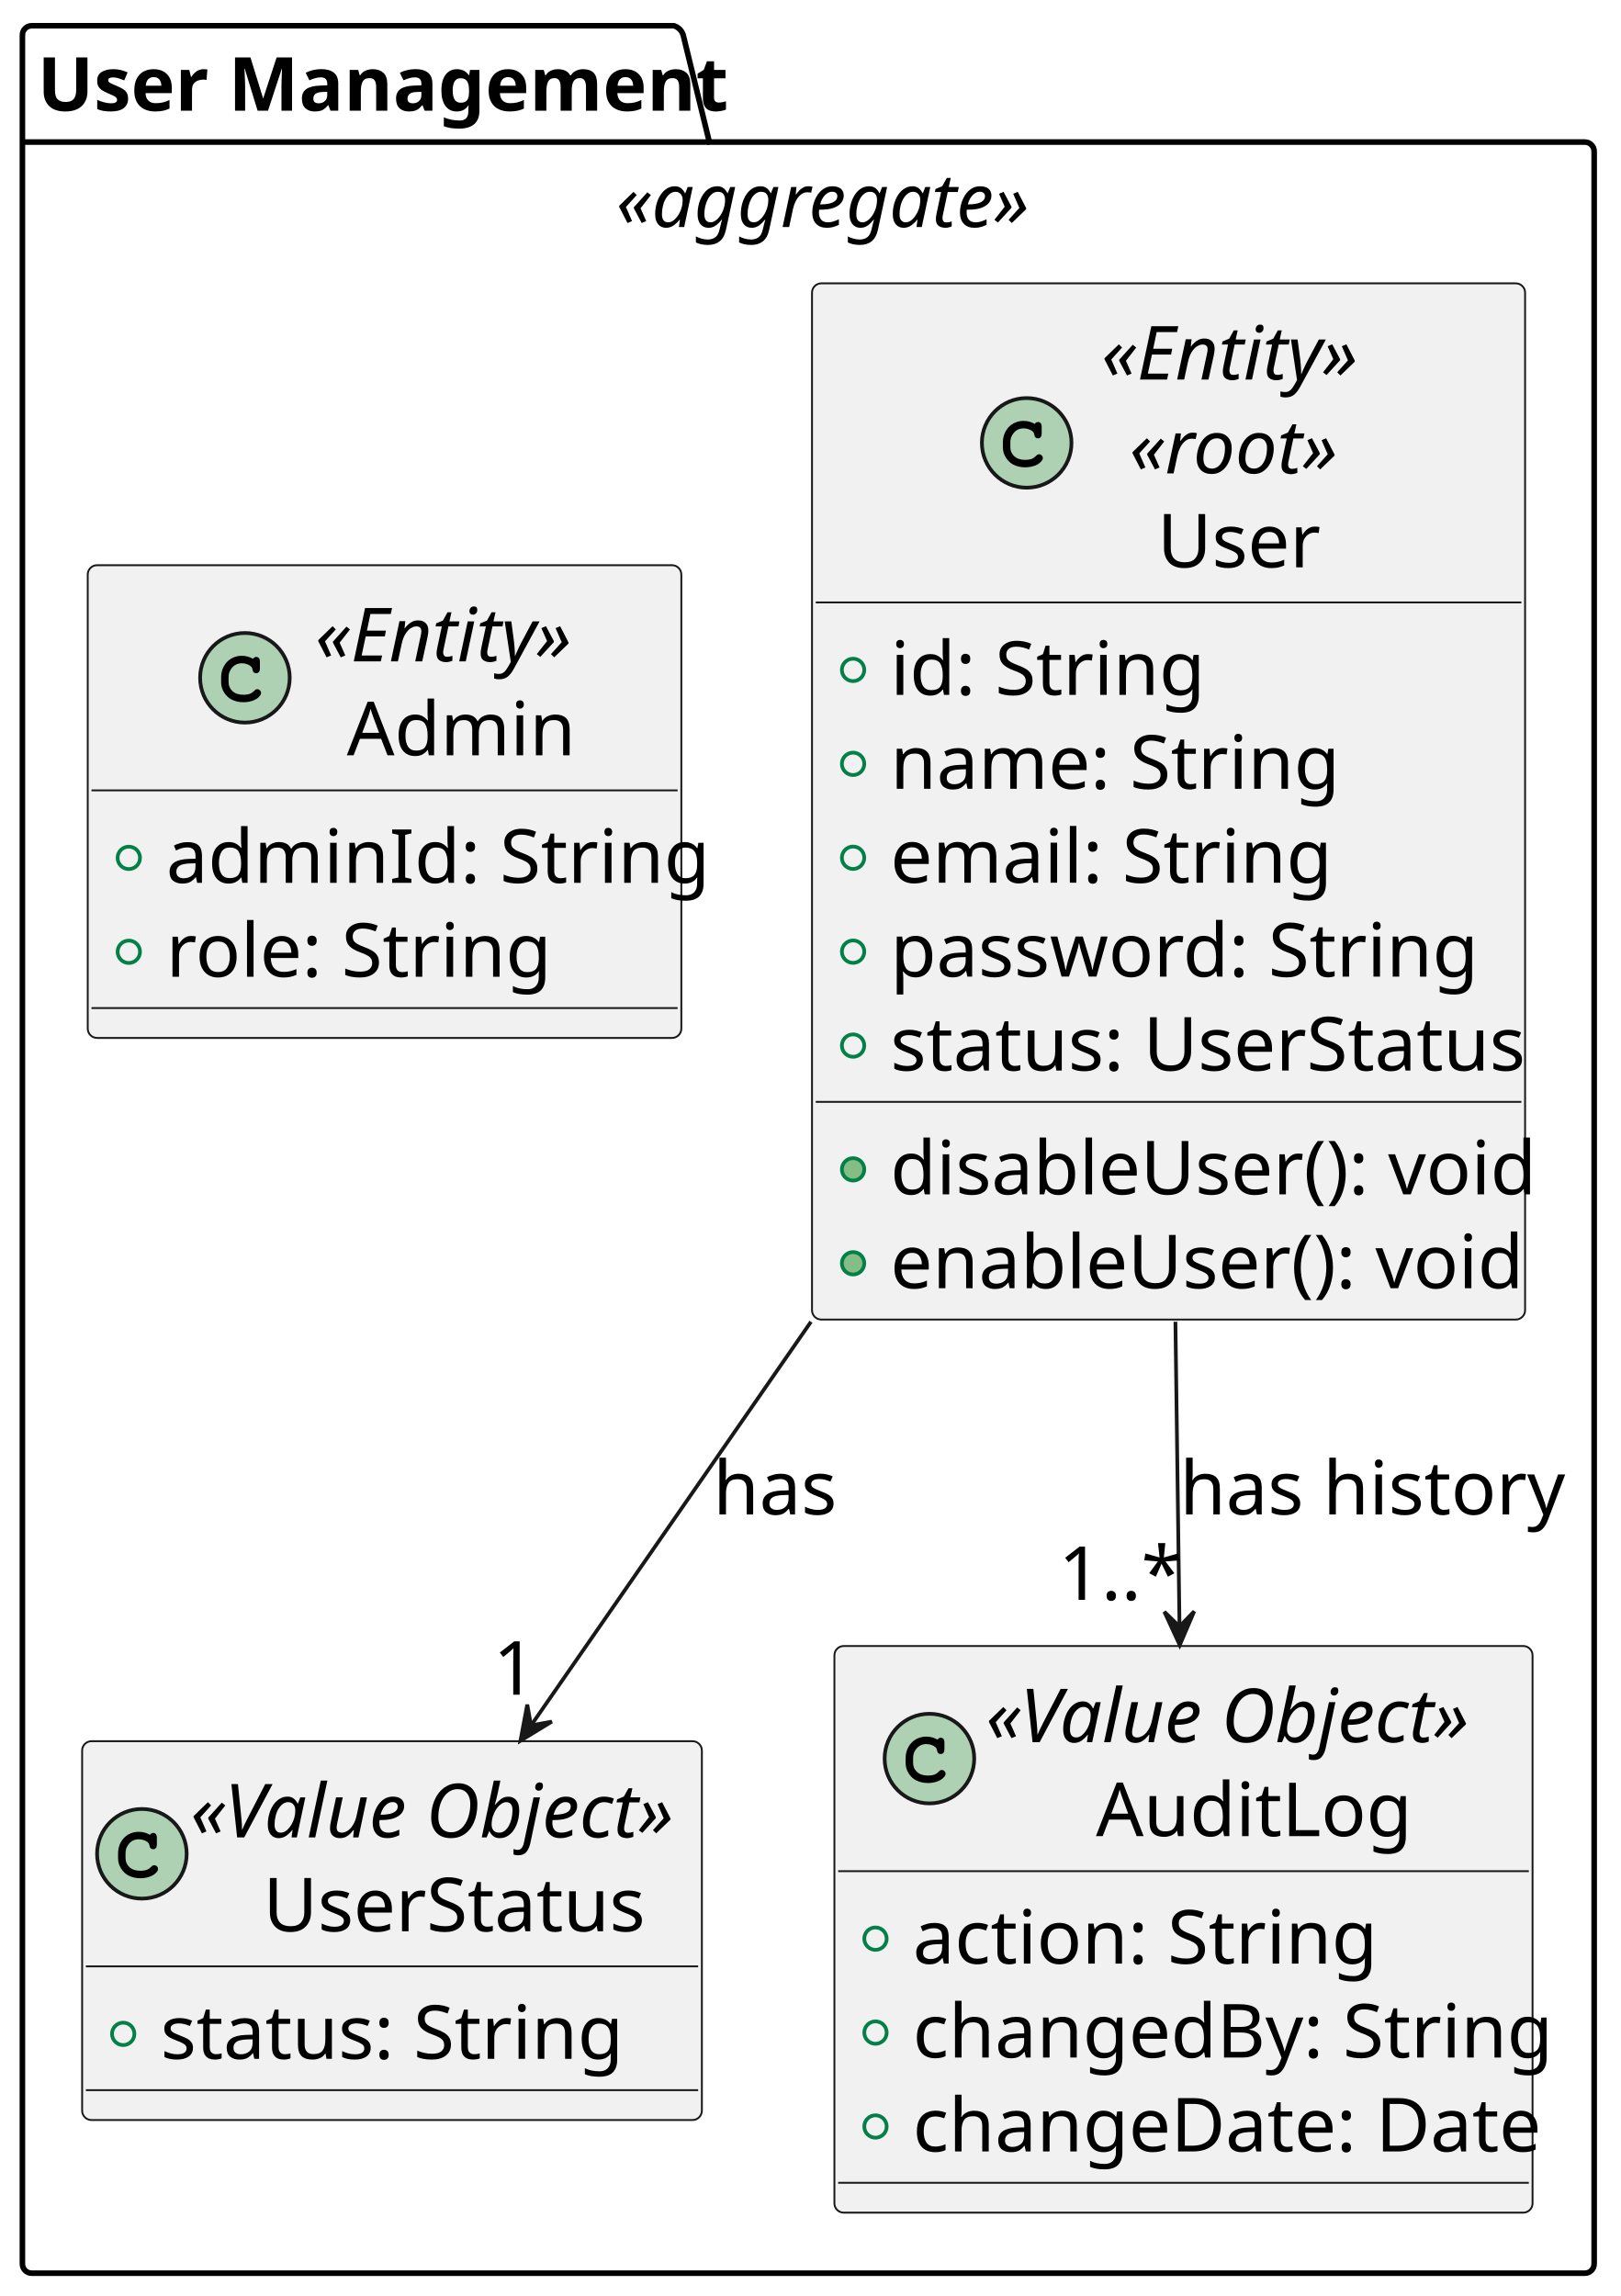
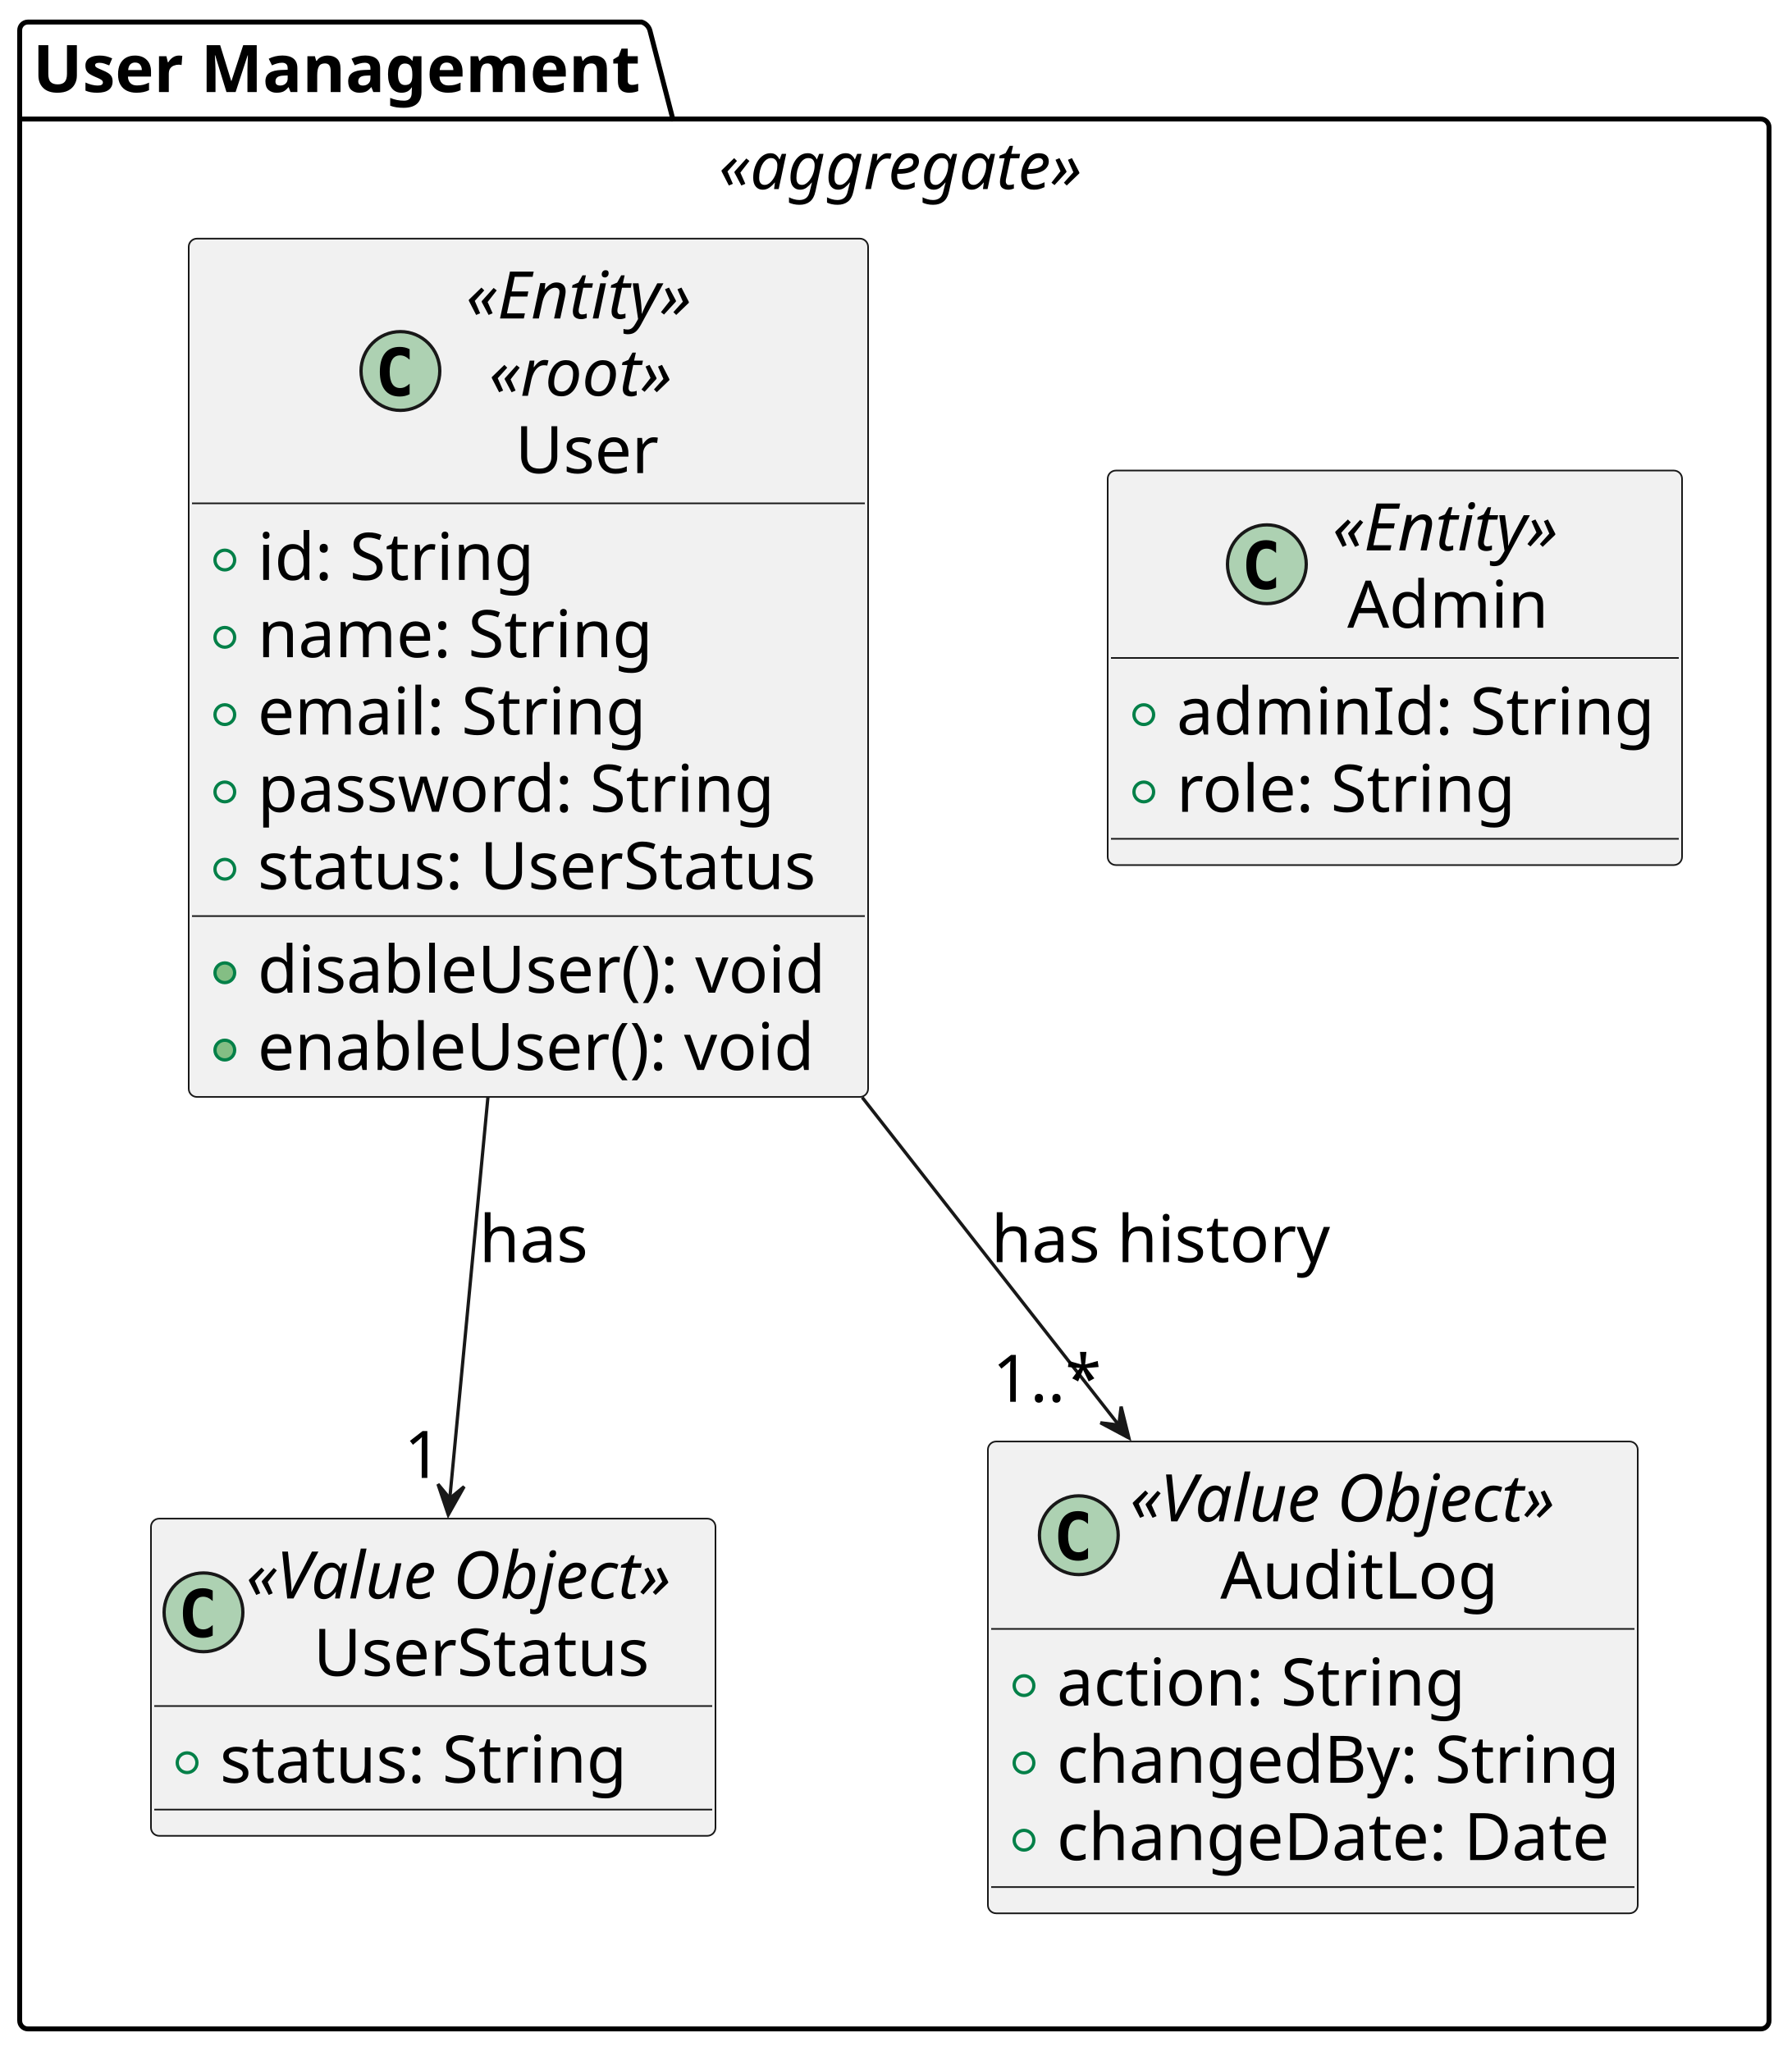
- <svg xmlns="http://www.w3.org/2000/svg" contentStyleType="text/css" height="615px" preserveAspectRatio="none" style="width:434px;height:615px;background:#FFFFFF;" version="1.1" viewBox="0 0 434 615" width="434px" zoomAndPan="magnify">
+ <svg xmlns="http://www.w3.org/2000/svg" contentStyleType="text/css" height="625px" preserveAspectRatio="none" style="width:546px;height:625px;background:#FFFFFF;" version="1.1" viewBox="0 0 546 625" width="546px" zoomAndPan="magnify">
  <defs />
  <g>
    <g id="cluster_User Management">
-       <path d="M8.5,6.894 L180.5,6.894 A3.75,3.75 0 0 1 183,9.395 L190,38.051 L424.5,38.051 A2.5,2.5 0 0 1 427,40.551 L427,606.394 A2.5,2.5 0 0 1 424.5,608.894 L8.5,608.894 A2.5,2.5 0 0 1 6,606.394 L6,9.395 A2.5,2.5 0 0 1 8.5,6.894 " fill="none" style="stroke:#000000;stroke-width:1.5;" />
-       <line style="stroke:#000000;stroke-width:1.5;" x1="6" x2="190" y1="38.051" y2="38.051" />
-       <text fill="#000000" font-family="sans-serif" font-size="20" font-weight="bold" lengthAdjust="spacing" textLength="171" x="10" y="29.656">User Management</text>
-       <text fill="#000000" font-family="sans-serif" font-size="20" font-style="italic" lengthAdjust="spacing" textLength="111" x="165" y="60.812">«aggregate»</text>
+       <path d="M8.5,6.719 L195.5,6.719 A3.75,3.75 0 0 1 198,9.219 L205,36.273 L536.5,36.273 A2.5,2.5 0 0 1 539,38.773 L539,615.769 A2.5,2.5 0 0 1 536.5,618.269 L8.5,618.269 A2.5,2.5 0 0 1 6,615.769 L6,9.219 A2.5,2.5 0 0 1 8.5,6.719 " fill="none" style="stroke:#000000;stroke-width:1.5;" />
+       <line style="stroke:#000000;stroke-width:1.5;" x1="6" x2="205" y1="36.273" y2="36.273" />
+       <text fill="#000000" font-family="sans-serif" font-size="20" font-weight="bold" lengthAdjust="spacing" textLength="186" x="10" y="28.055">User Management</text>
+       <text fill="#000000" font-family="sans-serif" font-size="20" font-style="italic" lengthAdjust="spacing" textLength="115" x="219" y="57.609">«aggregate»</text>
    </g>
    <g id="elem_User">
-       <rect codeLine="4" fill="#F1F1F1" height="277.562" id="User" rx="2.5" ry="2.5" style="stroke:#181818;stroke-width:0.5;" width="191" x="217.5" y="75.894" />
-       <ellipse cx="275" cy="118.629" fill="#ADD1B2" rx="12" ry="12" style="stroke:#181818;stroke-width:1.0;" />
-       <path d="M277.141,113.551 Q277.328,113.301 277.547,113.176 Q277.766,113.035 278.016,113.035 Q278.453,113.035 278.734,113.348 Q279.016,113.644 279.016,114.363 L279.016,116.066 Q279.016,116.785 278.734,117.098 Q278.453,117.41 278.016,117.41 Q277.625,117.41 277.375,117.176 Q277.125,116.957 277.016,116.348 Q276.953,115.926 276.734,115.707 Q276.344,115.269 275.625,115.004 Q274.906,114.738 274.188,114.738 Q273.281,114.738 272.531,115.129 Q271.781,115.519 271.203,116.41 Q270.625,117.285 270.625,118.488 L270.625,119.785 Q270.625,121.238 271.672,122.207 Q272.734,123.176 274.594,123.176 Q275.703,123.176 276.484,122.863 Q276.922,122.691 277.438,122.176 Q277.75,121.863 277.922,121.769 Q278.094,121.676 278.328,121.676 Q278.719,121.676 279.016,121.988 Q279.328,122.285 279.328,122.691 Q279.328,123.098 278.922,123.566 Q278.328,124.254 277.391,124.644 Q276.125,125.176 274.609,125.176 Q272.828,125.176 271.406,124.441 Q270.25,123.848 269.438,122.582 Q268.625,121.316 268.625,119.832 L268.625,118.473 Q268.625,116.91 269.344,115.566 Q270.078,114.207 271.359,113.473 Q272.656,112.738 274.109,112.738 Q274.969,112.738 275.719,112.941 Q276.484,113.144 277.141,113.551 Z " fill="#000000" />
-       <text fill="#000000" font-family="sans-serif" font-size="20" font-style="italic" lengthAdjust="spacing" textLength="71" x="295" y="101.656">«Entity»</text>
-       <text fill="#000000" font-family="sans-serif" font-size="20" font-style="italic" lengthAdjust="spacing" textLength="56" x="302.5" y="126.812">«root»</text>
-       <text fill="#000000" font-family="sans-serif" font-size="20" lengthAdjust="spacing" textLength="41" x="310" y="151.969">User</text>
-       <line style="stroke:#181818;stroke-width:0.5;" x1="218.5" x2="407.5" y1="161.363" y2="161.363" />
-       <ellipse cx="228.5" cy="179.441" fill="none" rx="3" ry="3" style="stroke:#038048;stroke-width:1.0;" />
-       <text fill="#000000" font-family="sans-serif" font-size="20" lengthAdjust="spacing" textLength="78" x="238.5" y="186.125">id: String</text>
-       <ellipse cx="228.5" cy="204.598" fill="none" rx="3" ry="3" style="stroke:#038048;stroke-width:1.0;" />
-       <text fill="#000000" font-family="sans-serif" font-size="20" lengthAdjust="spacing" textLength="111" x="238.5" y="211.281">name: String</text>
-       <ellipse cx="228.5" cy="229.754" fill="none" rx="3" ry="3" style="stroke:#038048;stroke-width:1.0;" />
-       <text fill="#000000" font-family="sans-serif" font-size="20" lengthAdjust="spacing" textLength="109" x="238.5" y="236.438">email: String</text>
-       <ellipse cx="228.5" cy="254.91" fill="none" rx="3" ry="3" style="stroke:#038048;stroke-width:1.0;" />
-       <text fill="#000000" font-family="sans-serif" font-size="20" lengthAdjust="spacing" textLength="149" x="238.5" y="261.594">password: String</text>
-       <ellipse cx="228.5" cy="280.066" fill="none" rx="3" ry="3" style="stroke:#038048;stroke-width:1.0;" />
-       <text fill="#000000" font-family="sans-serif" font-size="20" lengthAdjust="spacing" textLength="162" x="238.5" y="286.75">status: UserStatus</text>
-       <line style="stroke:#181818;stroke-width:0.5;" x1="218.5" x2="407.5" y1="295.144" y2="295.144" />
-       <ellipse cx="228.5" cy="313.223" fill="#84BE84" rx="3" ry="3" style="stroke:#038048;stroke-width:1.0;" />
-       <text fill="#000000" font-family="sans-serif" font-size="20" lengthAdjust="spacing" textLength="164" x="238.5" y="319.906">disableUser(): void</text>
-       <ellipse cx="228.5" cy="338.379" fill="#84BE84" rx="3" ry="3" style="stroke:#038048;stroke-width:1.0;" />
-       <text fill="#000000" font-family="sans-serif" font-size="20" lengthAdjust="spacing" textLength="160" x="238.5" y="345.062">enableUser(): void</text>
+       <rect codeLine="4" fill="#F1F1F1" height="261.547" id="User" rx="2.5" ry="2.5" style="stroke:#181818;stroke-width:0.5;" width="207" x="57.5" y="72.719" />
+       <ellipse cx="122" cy="113.051" fill="#ADD1B2" rx="12" ry="12" style="stroke:#181818;stroke-width:1.0;" />
+       <path d="M124.807,120.131 Q124.123,120.482 123.371,120.658 Q122.619,120.834 121.789,120.834 Q118.84,120.834 117.287,118.891 Q115.734,116.947 115.734,113.275 Q115.734,109.594 117.287,107.65 Q118.84,105.707 121.789,105.707 Q122.619,105.707 123.381,105.883 Q124.143,106.059 124.807,106.41 L124.807,109.613 Q124.064,108.93 123.366,108.612 Q122.668,108.295 121.926,108.295 Q120.344,108.295 119.538,109.55 Q118.732,110.805 118.732,113.275 Q118.732,115.736 119.538,116.991 Q120.344,118.246 121.926,118.246 Q122.668,118.246 123.366,117.929 Q124.064,117.611 124.807,116.928 Z " fill="#000000" />
+       <text fill="#000000" font-family="sans-serif" font-size="20" font-style="italic" lengthAdjust="spacing" textLength="73" x="142" y="97.055">«Entity»</text>
+       <text fill="#000000" font-family="sans-serif" font-size="20" font-style="italic" lengthAdjust="spacing" textLength="59" x="149" y="120.609">«root»</text>
+       <text fill="#000000" font-family="sans-serif" font-size="20" lengthAdjust="spacing" textLength="43" x="157" y="144.164">User</text>
+       <line style="stroke:#181818;stroke-width:0.5;" x1="58.5" x2="263.5" y1="153.383" y2="153.383" />
+       <ellipse cx="68.5" cy="170.66" fill="none" rx="3" ry="3" style="stroke:#038048;stroke-width:1.0;" />
+       <text fill="#000000" font-family="sans-serif" font-size="20" lengthAdjust="spacing" textLength="87" x="78.5" y="176.719">id: String</text>
+       <ellipse cx="68.5" cy="194.215" fill="none" rx="3" ry="3" style="stroke:#038048;stroke-width:1.0;" />
+       <text fill="#000000" font-family="sans-serif" font-size="20" lengthAdjust="spacing" textLength="121" x="78.5" y="200.273">name: String</text>
+       <ellipse cx="68.5" cy="217.769" fill="none" rx="3" ry="3" style="stroke:#038048;stroke-width:1.0;" />
+       <text fill="#000000" font-family="sans-serif" font-size="20" lengthAdjust="spacing" textLength="121" x="78.5" y="223.828">email: String</text>
+       <ellipse cx="68.5" cy="241.324" fill="none" rx="3" ry="3" style="stroke:#038048;stroke-width:1.0;" />
+       <text fill="#000000" font-family="sans-serif" font-size="20" lengthAdjust="spacing" textLength="160" x="78.5" y="247.383">password: String</text>
+       <ellipse cx="68.5" cy="264.879" fill="none" rx="3" ry="3" style="stroke:#038048;stroke-width:1.0;" />
+       <text fill="#000000" font-family="sans-serif" font-size="20" lengthAdjust="spacing" textLength="170" x="78.5" y="270.938">status: UserStatus</text>
+       <line style="stroke:#181818;stroke-width:0.5;" x1="58.5" x2="263.5" y1="279.156" y2="279.156" />
+       <ellipse cx="68.5" cy="296.434" fill="#84BE84" rx="3" ry="3" style="stroke:#038048;stroke-width:1.0;" />
+       <text fill="#000000" font-family="sans-serif" font-size="20" lengthAdjust="spacing" textLength="180" x="78.5" y="302.492">disableUser(): void</text>
+       <ellipse cx="68.5" cy="319.988" fill="#84BE84" rx="3" ry="3" style="stroke:#038048;stroke-width:1.0;" />
+       <text fill="#000000" font-family="sans-serif" font-size="20" lengthAdjust="spacing" textLength="174" x="78.5" y="326.047">enableUser(): void</text>
    </g>
    <g id="elem_UserStatus">
-       <rect codeLine="14" fill="#F1F1F1" height="101.469" id="UserStatus" rx="2.5" ry="2.5" style="stroke:#181818;stroke-width:0.5;" width="166" x="22" y="466.394" />
-       <ellipse cx="38" cy="496.551" fill="#ADD1B2" rx="12" ry="12" style="stroke:#181818;stroke-width:1.0;" />
-       <path d="M40.141,491.473 Q40.328,491.223 40.547,491.098 Q40.766,490.957 41.016,490.957 Q41.453,490.957 41.734,491.269 Q42.016,491.566 42.016,492.285 L42.016,493.988 Q42.016,494.707 41.734,495.019 Q41.453,495.332 41.016,495.332 Q40.625,495.332 40.375,495.098 Q40.125,494.879 40.016,494.269 Q39.953,493.848 39.734,493.629 Q39.344,493.191 38.625,492.926 Q37.906,492.66 37.188,492.66 Q36.281,492.66 35.531,493.051 Q34.781,493.441 34.203,494.332 Q33.625,495.207 33.625,496.41 L33.625,497.707 Q33.625,499.16 34.672,500.129 Q35.734,501.098 37.594,501.098 Q38.703,501.098 39.484,500.785 Q39.922,500.613 40.438,500.098 Q40.75,499.785 40.922,499.691 Q41.094,499.598 41.328,499.598 Q41.719,499.598 42.016,499.91 Q42.328,500.207 42.328,500.613 Q42.328,501.019 41.922,501.488 Q41.328,502.176 40.391,502.566 Q39.125,503.098 37.609,503.098 Q35.828,503.098 34.406,502.363 Q33.25,501.769 32.438,500.504 Q31.625,499.238 31.625,497.754 L31.625,496.394 Q31.625,494.832 32.344,493.488 Q33.078,492.129 34.359,491.394 Q35.656,490.66 37.109,490.66 Q37.969,490.66 38.719,490.863 Q39.484,491.066 40.141,491.473 Z " fill="#000000" />
-       <text fill="#000000" font-family="sans-serif" font-size="20" font-style="italic" lengthAdjust="spacing" textLength="136" x="51" y="492.156">«Value Object»</text>
-       <text fill="#000000" font-family="sans-serif" font-size="20" lengthAdjust="spacing" textLength="97" x="70.5" y="517.312">UserStatus</text>
-       <line style="stroke:#181818;stroke-width:0.5;" x1="23" x2="187" y1="526.707" y2="526.707" />
-       <ellipse cx="33" cy="544.785" fill="none" rx="3" ry="3" style="stroke:#038048;stroke-width:1.0;" />
-       <text fill="#000000" font-family="sans-serif" font-size="20" lengthAdjust="spacing" textLength="116" x="43" y="551.469">status: String</text>
-       <line style="stroke:#181818;stroke-width:0.5;" x1="23" x2="187" y1="559.863" y2="559.863" />
+       <rect codeLine="14" fill="#F1F1F1" height="96.664" id="UserStatus" rx="2.5" ry="2.5" style="stroke:#181818;stroke-width:0.5;" width="172" x="46" y="462.769" />
+       <ellipse cx="62" cy="491.323" fill="#ADD1B2" rx="12" ry="12" style="stroke:#181818;stroke-width:1.0;" />
+       <path d="M64.807,498.404 Q64.123,498.755 63.371,498.931 Q62.619,499.107 61.789,499.107 Q58.84,499.107 57.287,497.163 Q55.734,495.22 55.734,491.548 Q55.734,487.866 57.287,485.923 Q58.84,483.98 61.789,483.98 Q62.619,483.98 63.381,484.156 Q64.143,484.331 64.807,484.683 L64.807,487.886 Q64.064,487.202 63.366,486.885 Q62.668,486.568 61.926,486.568 Q60.344,486.568 59.538,487.822 Q58.732,489.077 58.732,491.548 Q58.732,494.009 59.538,495.264 Q60.344,496.519 61.926,496.519 Q62.668,496.519 63.366,496.201 Q64.064,495.884 64.807,495.2 Z " fill="#000000" />
+       <text fill="#000000" font-family="sans-serif" font-size="20" font-style="italic" lengthAdjust="spacing" textLength="142" x="75" y="487.105">«Value Object»</text>
+       <text fill="#000000" font-family="sans-serif" font-size="20" lengthAdjust="spacing" textLength="101" x="95.5" y="510.659">UserStatus</text>
+       <line style="stroke:#181818;stroke-width:0.5;" x1="47" x2="217" y1="519.878" y2="519.878" />
+       <ellipse cx="57" cy="537.155" fill="none" rx="3" ry="3" style="stroke:#038048;stroke-width:1.0;" />
+       <text fill="#000000" font-family="sans-serif" font-size="20" lengthAdjust="spacing" textLength="125" x="67" y="543.214">status: String</text>
+       <line style="stroke:#181818;stroke-width:0.5;" x1="47" x2="217" y1="551.433" y2="551.433" />
    </g>
    <g id="elem_Admin">
-       <rect codeLine="18" fill="#F1F1F1" height="126.625" id="Admin" rx="2.5" ry="2.5" style="stroke:#181818;stroke-width:0.5;" width="159" x="23.5" y="151.394" />
-       <ellipse cx="65.6" cy="181.551" fill="#ADD1B2" rx="12" ry="12" style="stroke:#181818;stroke-width:1.0;" />
-       <path d="M67.741,176.473 Q67.928,176.223 68.147,176.098 Q68.366,175.957 68.616,175.957 Q69.053,175.957 69.334,176.269 Q69.616,176.566 69.616,177.285 L69.616,178.988 Q69.616,179.707 69.334,180.019 Q69.053,180.332 68.616,180.332 Q68.225,180.332 67.975,180.098 Q67.725,179.879 67.616,179.269 Q67.553,178.848 67.334,178.629 Q66.944,178.191 66.225,177.926 Q65.506,177.66 64.787,177.66 Q63.881,177.66 63.131,178.051 Q62.381,178.441 61.803,179.332 Q61.225,180.207 61.225,181.41 L61.225,182.707 Q61.225,184.16 62.272,185.129 Q63.334,186.098 65.194,186.098 Q66.303,186.098 67.084,185.785 Q67.522,185.613 68.037,185.098 Q68.35,184.785 68.522,184.691 Q68.694,184.598 68.928,184.598 Q69.319,184.598 69.616,184.91 Q69.928,185.207 69.928,185.613 Q69.928,186.019 69.522,186.488 Q68.928,187.176 67.991,187.566 Q66.725,188.098 65.209,188.098 Q63.428,188.098 62.006,187.363 Q60.85,186.769 60.038,185.504 Q59.225,184.238 59.225,182.754 L59.225,181.394 Q59.225,179.832 59.944,178.488 Q60.678,177.129 61.959,176.394 Q63.256,175.66 64.709,175.66 Q65.569,175.66 66.319,175.863 Q67.084,176.066 67.741,176.473 Z " fill="#000000" />
-       <text fill="#000000" font-family="sans-serif" font-size="20" font-style="italic" lengthAdjust="spacing" textLength="71" x="84.4" y="177.156">«Entity»</text>
-       <text fill="#000000" font-family="sans-serif" font-size="20" lengthAdjust="spacing" textLength="54" x="92.9" y="202.312">Admin</text>
-       <line style="stroke:#181818;stroke-width:0.5;" x1="24.5" x2="181.5" y1="211.707" y2="211.707" />
-       <ellipse cx="34.5" cy="229.785" fill="none" rx="3" ry="3" style="stroke:#038048;stroke-width:1.0;" />
-       <text fill="#000000" font-family="sans-serif" font-size="20" lengthAdjust="spacing" textLength="132" x="44.5" y="236.469">adminId: String</text>
-       <ellipse cx="34.5" cy="254.941" fill="none" rx="3" ry="3" style="stroke:#038048;stroke-width:1.0;" />
-       <text fill="#000000" font-family="sans-serif" font-size="20" lengthAdjust="spacing" textLength="96" x="44.5" y="261.625">role: String</text>
-       <line style="stroke:#181818;stroke-width:0.5;" x1="24.5" x2="181.5" y1="270.019" y2="270.019" />
+       <rect codeLine="18" fill="#F1F1F1" height="120.219" id="Admin" rx="2.5" ry="2.5" style="stroke:#181818;stroke-width:0.5;" width="175" x="337.5" y="143.389" />
+       <ellipse cx="386" cy="171.943" fill="#ADD1B2" rx="12" ry="12" style="stroke:#181818;stroke-width:1.0;" />
+       <path d="M388.807,179.024 Q388.123,179.375 387.371,179.551 Q386.619,179.727 385.789,179.727 Q382.84,179.727 381.287,177.783 Q379.734,175.84 379.734,172.168 Q379.734,168.486 381.287,166.543 Q382.84,164.6 385.789,164.6 Q386.619,164.6 387.381,164.775 Q388.143,164.951 388.807,165.303 L388.807,168.506 Q388.065,167.822 387.366,167.505 Q386.668,167.188 385.926,167.188 Q384.344,167.188 383.538,168.442 Q382.732,169.697 382.732,172.168 Q382.732,174.629 383.538,175.884 Q384.344,177.139 385.926,177.139 Q386.668,177.139 387.366,176.821 Q388.065,176.504 388.807,175.82 Z " fill="#000000" />
+       <text fill="#000000" font-family="sans-serif" font-size="20" font-style="italic" lengthAdjust="spacing" textLength="73" x="406" y="167.725">«Entity»</text>
+       <text fill="#000000" font-family="sans-serif" font-size="20" lengthAdjust="spacing" textLength="64" x="410.5" y="191.279">Admin</text>
+       <line style="stroke:#181818;stroke-width:0.5;" x1="338.5" x2="511.5" y1="200.498" y2="200.498" />
+       <ellipse cx="348.5" cy="217.775" fill="none" rx="3" ry="3" style="stroke:#038048;stroke-width:1.0;" />
+       <text fill="#000000" font-family="sans-serif" font-size="20" lengthAdjust="spacing" textLength="148" x="358.5" y="223.834">adminId: String</text>
+       <ellipse cx="348.5" cy="241.33" fill="none" rx="3" ry="3" style="stroke:#038048;stroke-width:1.0;" />
+       <text fill="#000000" font-family="sans-serif" font-size="20" lengthAdjust="spacing" textLength="105" x="358.5" y="247.389">role: String</text>
+       <line style="stroke:#181818;stroke-width:0.5;" x1="338.5" x2="511.5" y1="255.607" y2="255.607" />
    </g>
    <g id="elem_AuditLog">
-       <rect codeLine="23" fill="#F1F1F1" height="151.781" id="AuditLog" rx="2.5" ry="2.5" style="stroke:#181818;stroke-width:0.5;" width="187" x="223.5" y="440.894" />
-       <ellipse cx="248.95" cy="471.051" fill="#ADD1B2" rx="12" ry="12" style="stroke:#181818;stroke-width:1.0;" />
-       <path d="M251.091,465.973 Q251.278,465.723 251.497,465.598 Q251.716,465.457 251.966,465.457 Q252.403,465.457 252.684,465.769 Q252.966,466.066 252.966,466.785 L252.966,468.488 Q252.966,469.207 252.684,469.519 Q252.403,469.832 251.966,469.832 Q251.575,469.832 251.325,469.598 Q251.075,469.379 250.966,468.769 Q250.903,468.348 250.684,468.129 Q250.294,467.691 249.575,467.426 Q248.856,467.16 248.137,467.16 Q247.231,467.16 246.481,467.551 Q245.731,467.941 245.153,468.832 Q244.575,469.707 244.575,470.91 L244.575,472.207 Q244.575,473.66 245.622,474.629 Q246.684,475.598 248.544,475.598 Q249.653,475.598 250.434,475.285 Q250.872,475.113 251.387,474.598 Q251.7,474.285 251.872,474.191 Q252.044,474.098 252.278,474.098 Q252.669,474.098 252.966,474.41 Q253.278,474.707 253.278,475.113 Q253.278,475.519 252.872,475.988 Q252.278,476.676 251.341,477.066 Q250.075,477.598 248.559,477.598 Q246.778,477.598 245.356,476.863 Q244.2,476.269 243.387,475.004 Q242.575,473.738 242.575,472.254 L242.575,470.894 Q242.575,469.332 243.294,467.988 Q244.028,466.629 245.309,465.894 Q246.606,465.16 248.059,465.16 Q248.919,465.16 249.669,465.363 Q250.434,465.566 251.091,465.973 Z " fill="#000000" />
-       <text fill="#000000" font-family="sans-serif" font-size="20" font-style="italic" lengthAdjust="spacing" textLength="136" x="264.05" y="466.656">«Value Object»</text>
-       <text fill="#000000" font-family="sans-serif" font-size="20" lengthAdjust="spacing" textLength="77" x="293.55" y="491.812">AuditLog</text>
-       <line style="stroke:#181818;stroke-width:0.5;" x1="224.5" x2="409.5" y1="501.207" y2="501.207" />
-       <ellipse cx="234.5" cy="519.285" fill="none" rx="3" ry="3" style="stroke:#038048;stroke-width:1.0;" />
-       <text fill="#000000" font-family="sans-serif" font-size="20" lengthAdjust="spacing" textLength="115" x="244.5" y="525.969">action: String</text>
-       <ellipse cx="234.5" cy="544.441" fill="none" rx="3" ry="3" style="stroke:#038048;stroke-width:1.0;" />
-       <text fill="#000000" font-family="sans-serif" font-size="20" lengthAdjust="spacing" textLength="160" x="244.5" y="551.125">changedBy: String</text>
-       <ellipse cx="234.5" cy="569.598" fill="none" rx="3" ry="3" style="stroke:#038048;stroke-width:1.0;" />
-       <text fill="#000000" font-family="sans-serif" font-size="20" lengthAdjust="spacing" textLength="159" x="244.5" y="576.281">changeDate: Date</text>
-       <line style="stroke:#181818;stroke-width:0.5;" x1="224.5" x2="409.5" y1="584.676" y2="584.676" />
+       <rect codeLine="23" fill="#F1F1F1" height="143.773" id="AuditLog" rx="2.5" ry="2.5" style="stroke:#181818;stroke-width:0.5;" width="198" x="301" y="439.269" />
+       <ellipse cx="328.7" cy="467.823" fill="#ADD1B2" rx="12" ry="12" style="stroke:#181818;stroke-width:1.0;" />
+       <path d="M331.507,474.904 Q330.823,475.255 330.071,475.431 Q329.319,475.607 328.489,475.607 Q325.54,475.607 323.987,473.663 Q322.434,471.72 322.434,468.048 Q322.434,464.366 323.987,462.423 Q325.54,460.48 328.489,460.48 Q329.319,460.48 330.081,460.656 Q330.843,460.831 331.507,461.183 L331.507,464.386 Q330.764,463.702 330.066,463.385 Q329.368,463.068 328.626,463.068 Q327.044,463.068 326.238,464.322 Q325.432,465.577 325.432,468.048 Q325.432,470.509 326.238,471.764 Q327.044,473.019 328.626,473.019 Q329.368,473.019 330.066,472.701 Q330.764,472.384 331.507,471.7 Z " fill="#000000" />
+       <text fill="#000000" font-family="sans-serif" font-size="20" font-style="italic" lengthAdjust="spacing" textLength="142" x="344.3" y="463.605">«Value Object»</text>
+       <text fill="#000000" font-family="sans-serif" font-size="20" lengthAdjust="spacing" textLength="87" x="371.8" y="487.159">AuditLog</text>
+       <line style="stroke:#181818;stroke-width:0.5;" x1="302" x2="498" y1="496.378" y2="496.378" />
+       <ellipse cx="312" cy="513.655" fill="none" rx="3" ry="3" style="stroke:#038048;stroke-width:1.0;" />
+       <text fill="#000000" font-family="sans-serif" font-size="20" lengthAdjust="spacing" textLength="126" x="322" y="519.714">action: String</text>
+       <ellipse cx="312" cy="537.21" fill="none" rx="3" ry="3" style="stroke:#038048;stroke-width:1.0;" />
+       <text fill="#000000" font-family="sans-serif" font-size="20" lengthAdjust="spacing" textLength="171" x="322" y="543.269">changedBy: String</text>
+       <ellipse cx="312" cy="560.765" fill="none" rx="3" ry="3" style="stroke:#038048;stroke-width:1.0;" />
+       <text fill="#000000" font-family="sans-serif" font-size="20" lengthAdjust="spacing" textLength="168" x="322" y="566.823">changeDate: Date</text>
+       <line style="stroke:#181818;stroke-width:0.5;" x1="302" x2="498" y1="575.042" y2="575.042" />
    </g>
    <g id="link_User_UserStatus">
-       <path codeLine="30" d="M217.22,354.045 C190.7,392.295 163.45,431.584 142.45,461.875 " fill="none" id="User-to-UserStatus" style="stroke:#181818;stroke-width:1.0;" />
-       <polygon fill="#181818" points="139.4,466.274,147.807,461.144,142.242,462.161,141.225,456.596,139.4,466.274" style="stroke:#181818;stroke-width:1.0;" />
-       <text fill="#000000" font-family="sans-serif" font-size="20" lengthAdjust="spacing" textLength="31" x="191" y="405.656">has</text>
-       <text fill="#000000" font-family="sans-serif" font-size="20" lengthAdjust="spacing" textLength="11" x="132.103" y="453.929">1</text>
+       <path codeLine="30" d="M148.66,334.399 C144.57,377.479 140.24,423.039 137.02,456.919 " fill="none" id="User-to-UserStatus" style="stroke:#181818;stroke-width:1.0;" />
+       <polygon fill="#181818" points="136.58,461.599,141.412,453.017,137.052,456.621,133.447,452.261,136.58,461.599" style="stroke:#181818;stroke-width:1.0;" />
+       <text fill="#000000" font-family="sans-serif" font-size="20" lengthAdjust="spacing" textLength="33" x="146" y="384.605">has</text>
+       <text fill="#000000" font-family="sans-serif" font-size="20" lengthAdjust="spacing" textLength="13" x="123.113" y="450.366">1</text>
    </g>
    <g id="link_User_AuditLog">
-       <path codeLine="31" d="M314.84,354.045 C315.21,381.894 315.59,410.295 315.93,435.365 " fill="none" id="User-to-AuditLog" style="stroke:#181818;stroke-width:1.0;" />
-       <polygon fill="#181818" points="316,440.664,319.871,431.608,315.929,435.665,311.872,431.723,316,440.664" style="stroke:#181818;stroke-width:1.0;" />
-       <text fill="#000000" font-family="sans-serif" font-size="20" lengthAdjust="spacing" textLength="95" x="316" y="405.656">has history</text>
-       <text fill="#000000" font-family="sans-serif" font-size="20" lengthAdjust="spacing" textLength="31" x="283.531" y="428.54">1..*</text>
+       <path codeLine="31" d="M262.7,334.399 C289.48,368.599 317.47,404.349 341.14,434.589 " fill="none" id="User-to-AuditLog" style="stroke:#181818;stroke-width:1.0;" />
+       <polygon fill="#181818" points="343.97,438.199,341.595,428.641,340.897,434.254,335.284,433.557,343.97,438.199" style="stroke:#181818;stroke-width:1.0;" />
+       <text fill="#000000" font-family="sans-serif" font-size="20" lengthAdjust="spacing" textLength="104" x="302" y="384.605">has history</text>
+       <text fill="#000000" font-family="sans-serif" font-size="20" lengthAdjust="spacing" textLength="35" x="302.413" y="427.166">1..*</text>
    </g>
  </g>
</svg>
